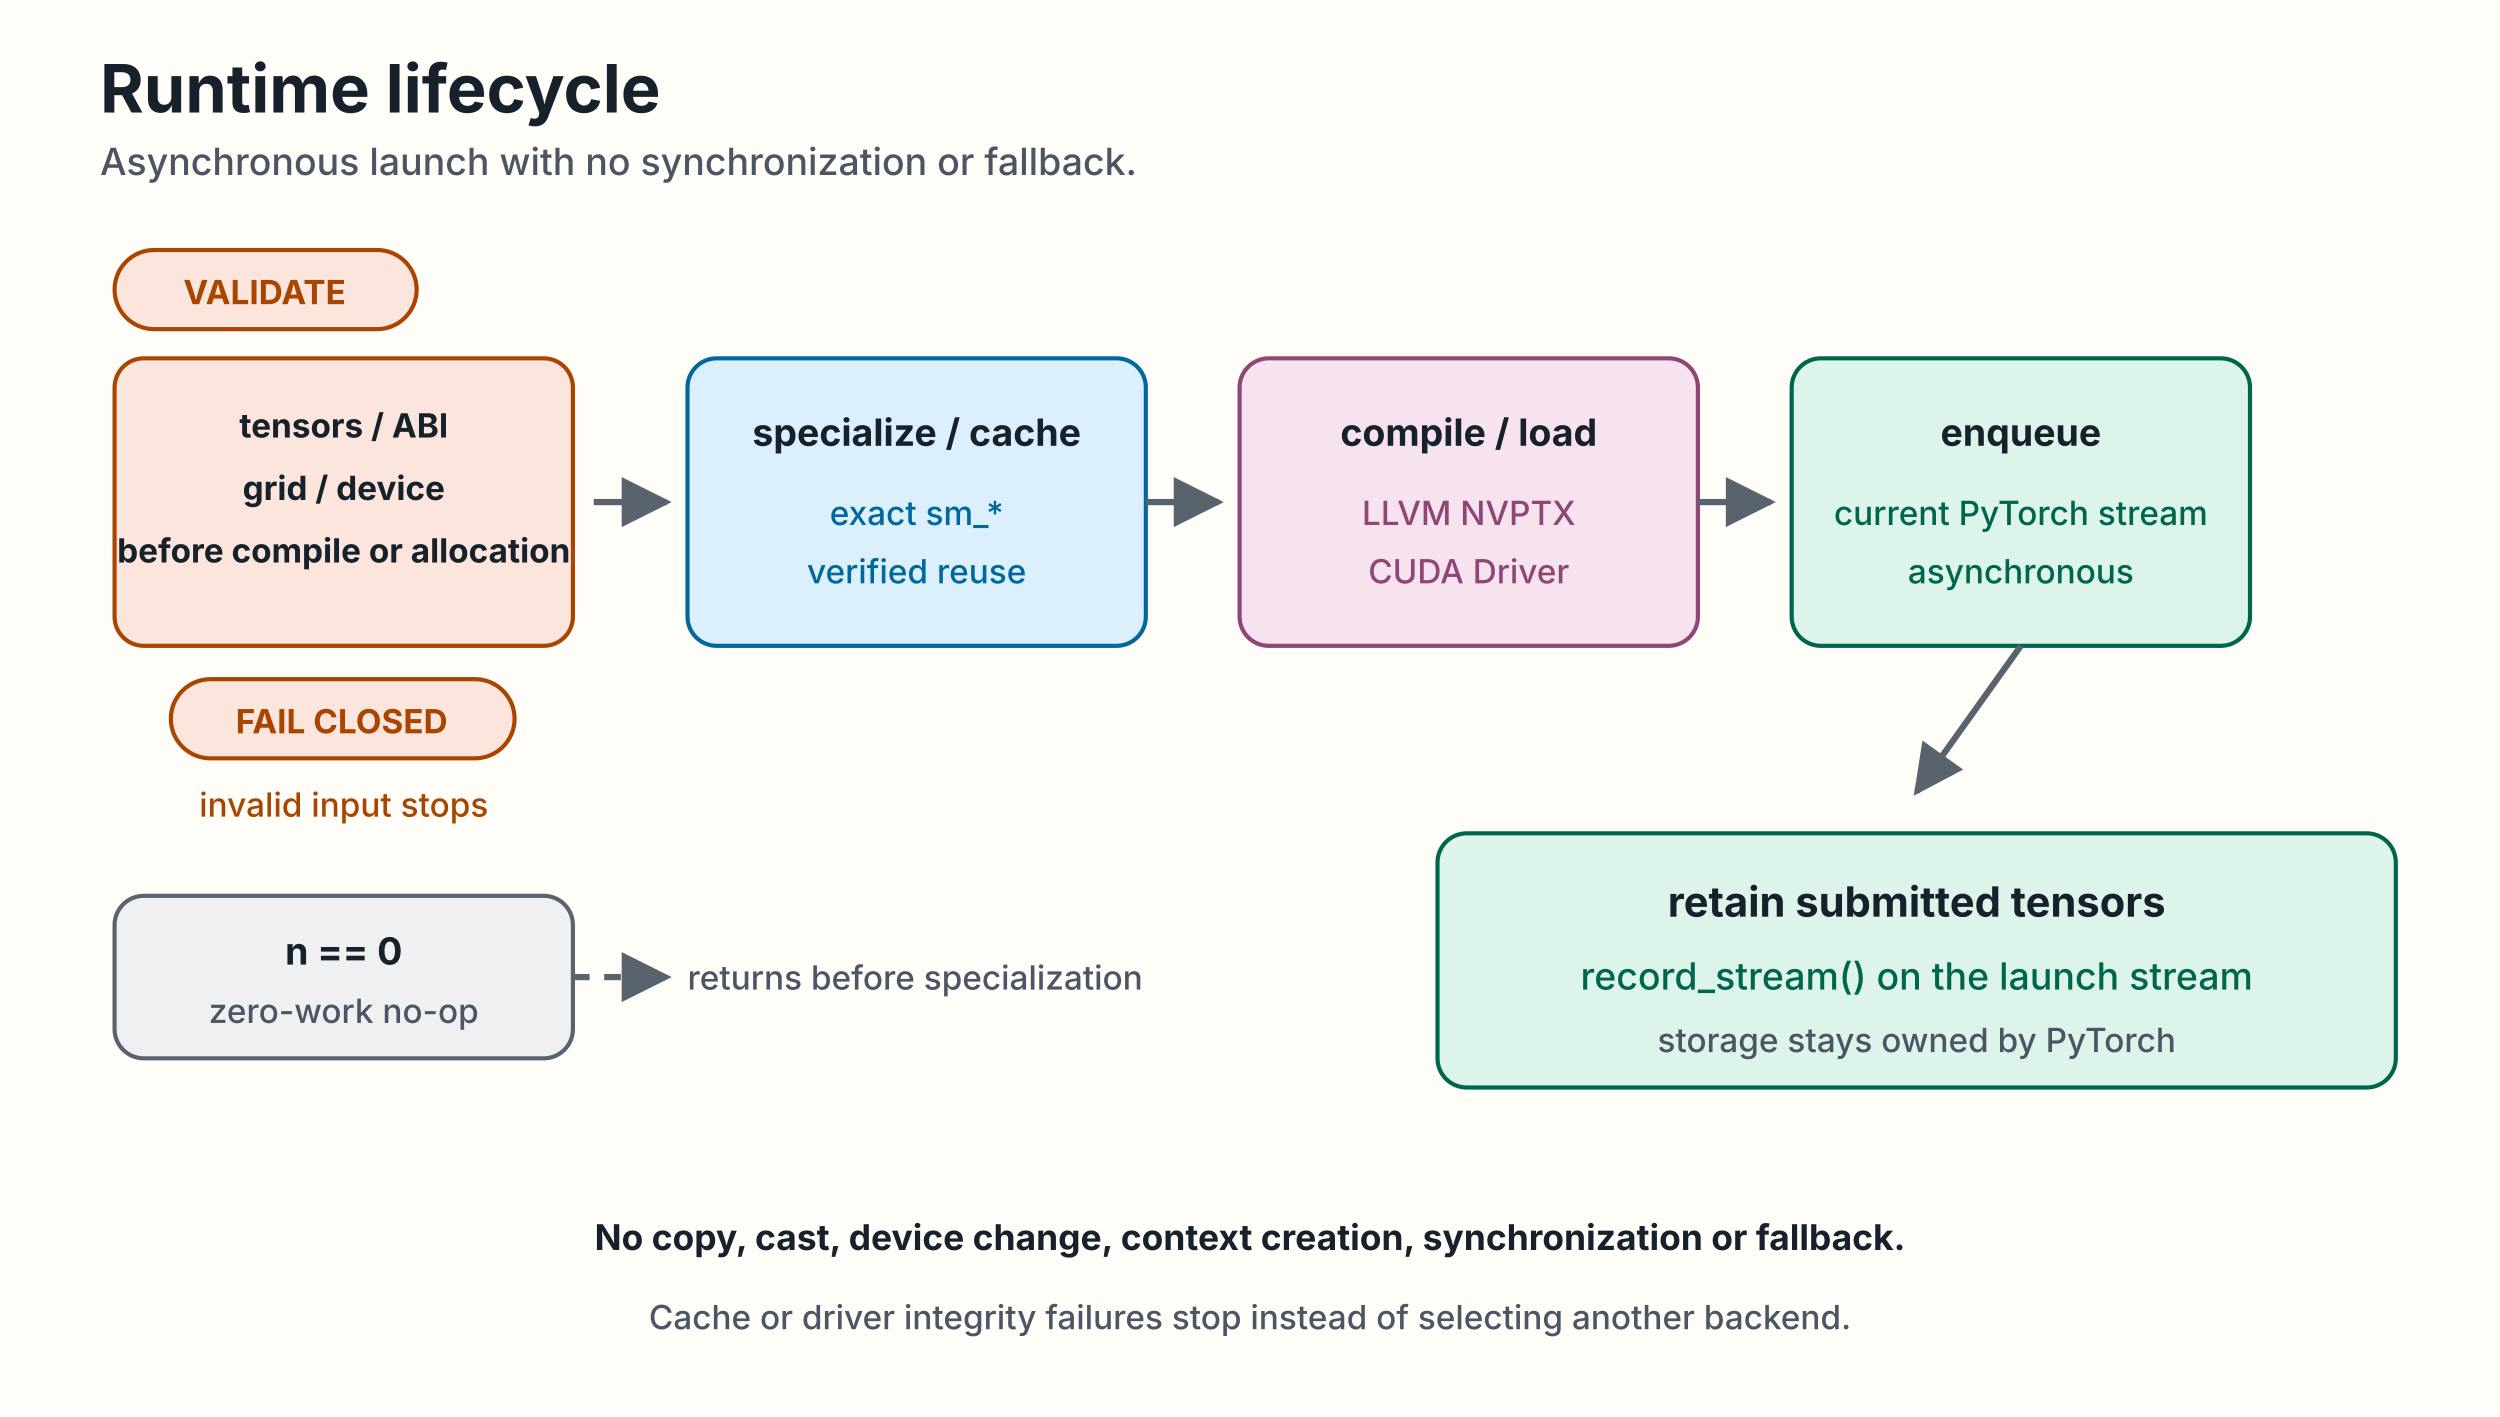
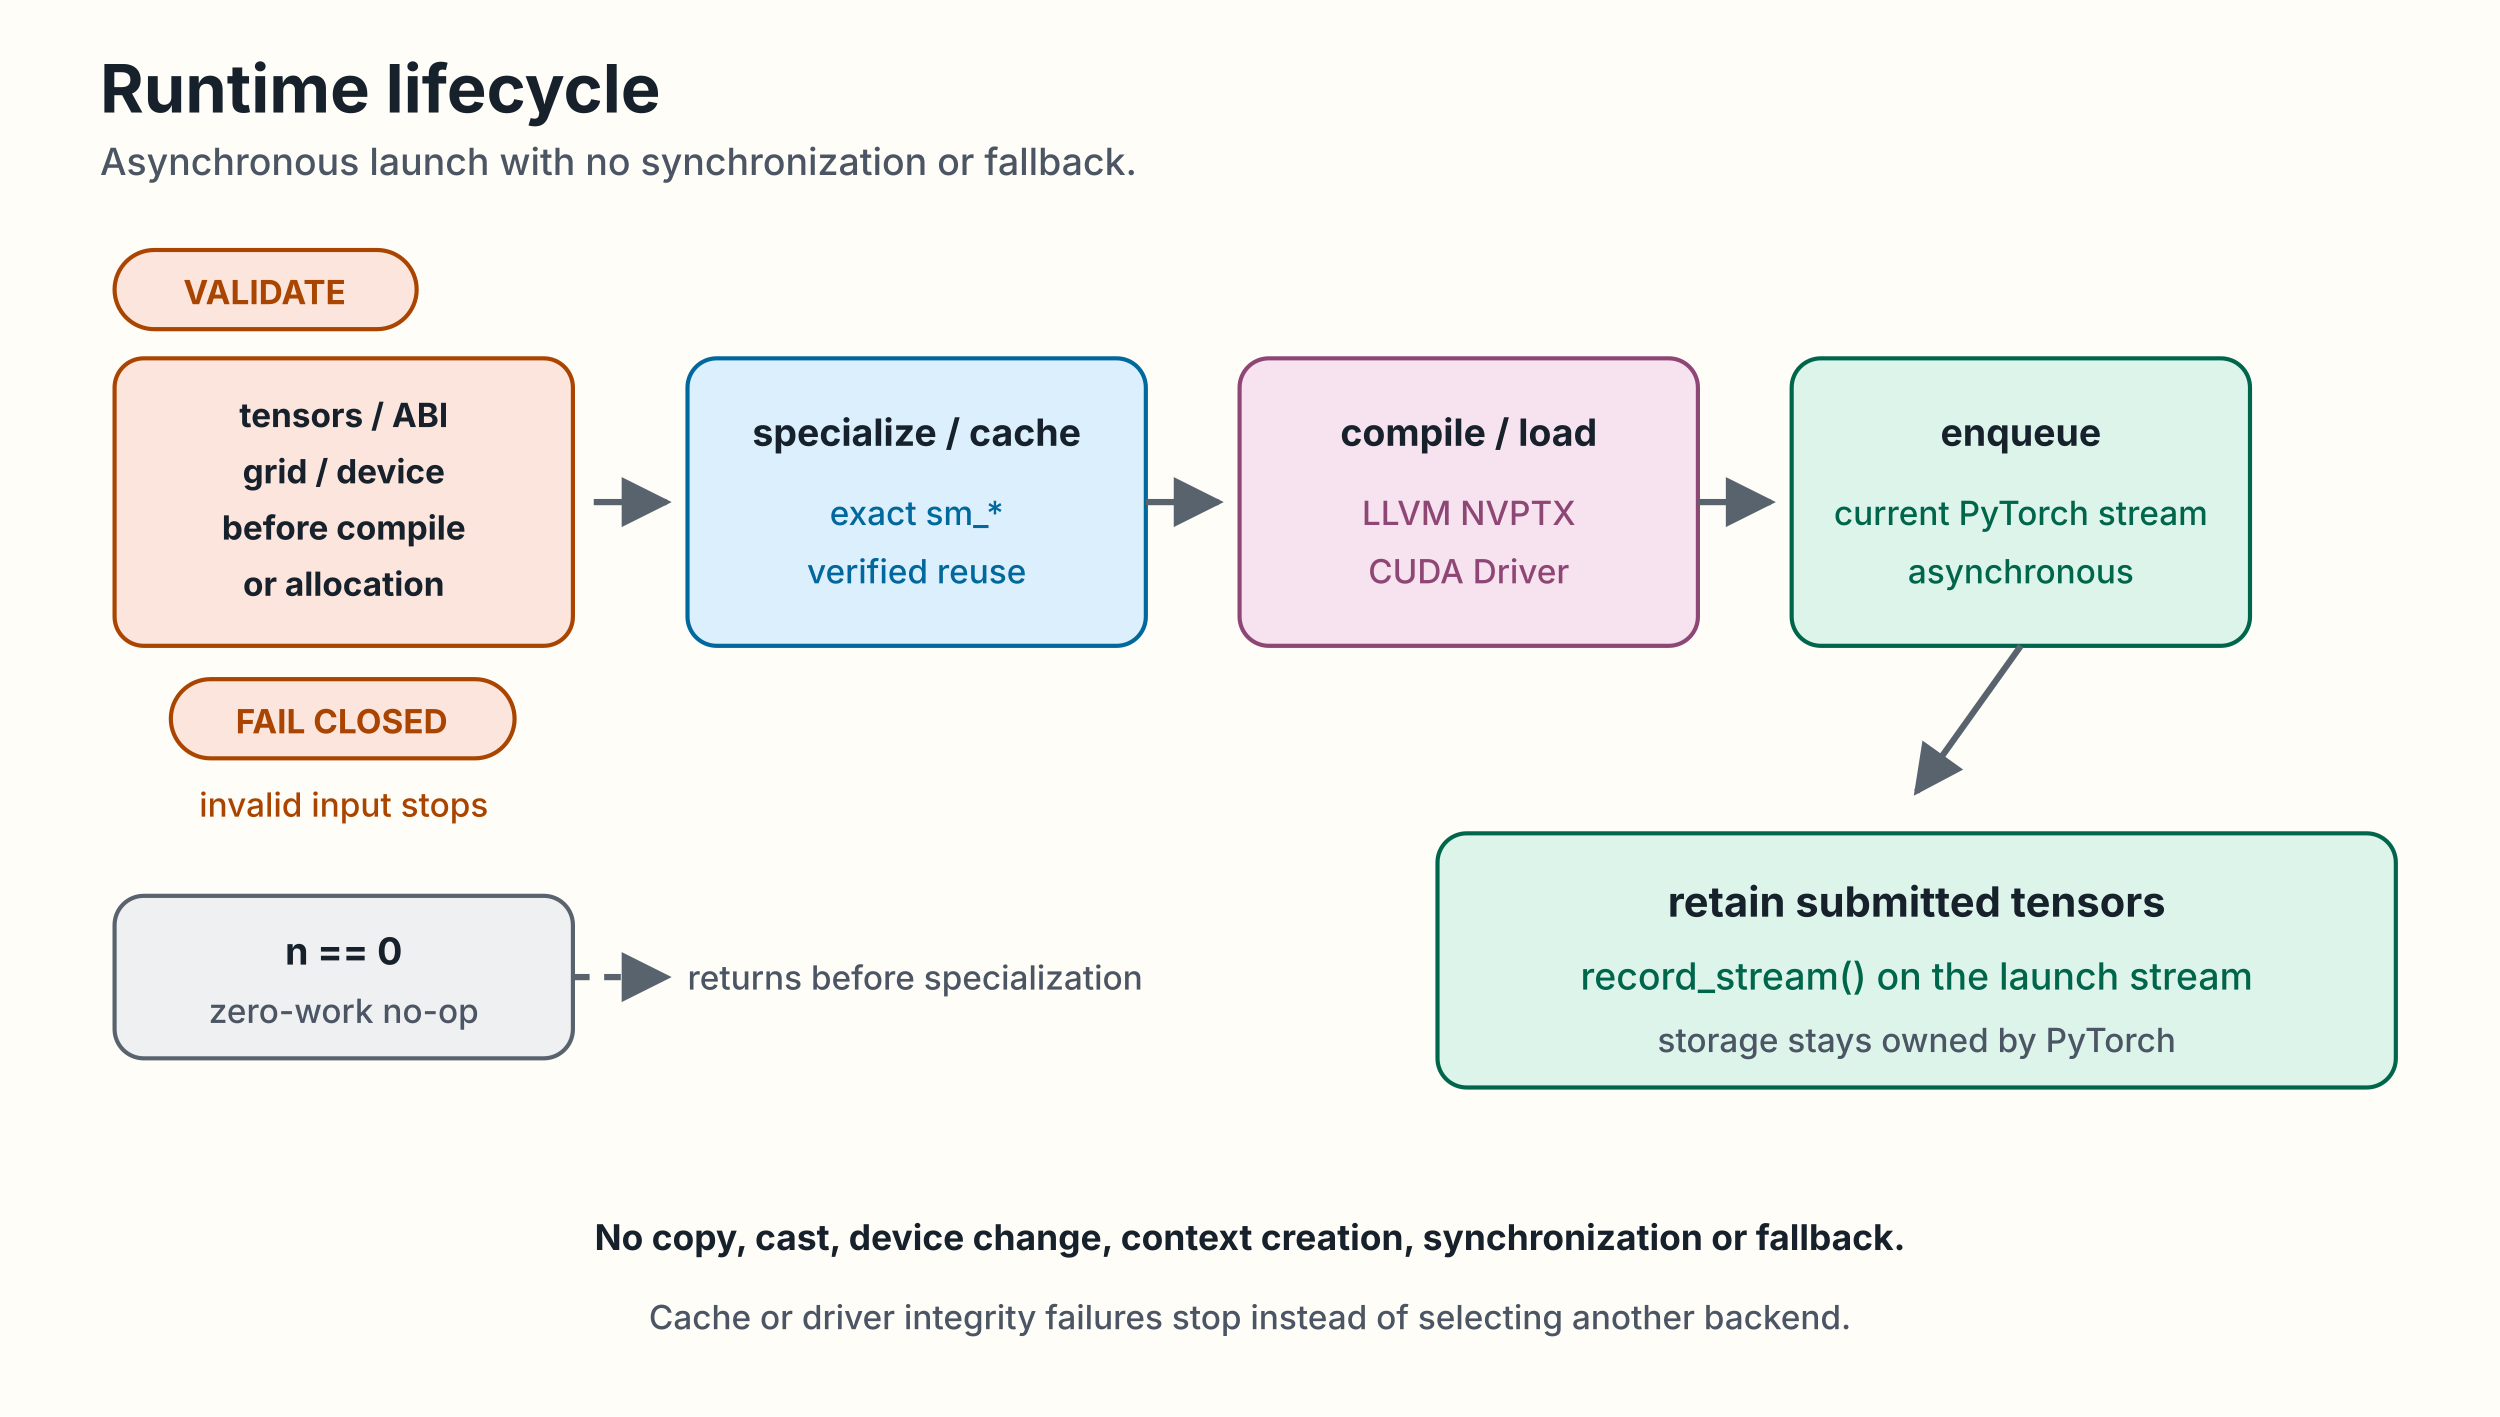
<svg xmlns="http://www.w3.org/2000/svg" viewBox="0 0 1200 680" role="img" aria-labelledby="runtime-lifecycle-title runtime-lifecycle-description" font-family="system-ui, -apple-system, BlinkMacSystemFont, 'Segoe UI', sans-serif">
  <defs>
    <marker id="runtime-lifecycle-arrow" viewBox="0 0 10 10" refX="9" refY="5" markerWidth="8" markerHeight="8" orient="auto">
      <path d="M 0 0 L 10 5 L 0 10 z" fill="#59636E" />
    </marker>
  </defs>
  <rect data-role="canvas" x="0" y="0" width="1200" height="680" fill="#FFFDF8" />
  <text x="48" y="54" font-size="32" font-weight="750" fill="#17212B" text-anchor="start">Runtime lifecycle</text>
  <text x="48" y="84" font-size="18" font-weight="500" fill="#4B5563" text-anchor="start">Asynchronous launch with no synchronization or fallback.</text>
  <rect x="55" y="120" width="145" height="38" rx="19" fill="#FCE5DC" stroke="#A94500" stroke-width="2" />
  <text x="127" y="146" font-size="16" font-weight="750" fill="#A94500" text-anchor="middle">VALIDATE</text>
  <rect x="55" y="172" width="220" height="138" rx="14" fill="#FCE5DC" stroke="#A94500" stroke-width="2" />
-   <text x="165" y="210" font-size="16" font-weight="650" fill="#17212B" text-anchor="middle">tensors / ABI</text>
-   <text x="165" y="240" font-size="16" font-weight="650" fill="#17212B" text-anchor="middle">grid / device</text>
-   <text x="165" y="270" font-size="16" font-weight="650" fill="#17212B" text-anchor="middle">before compile or allocation</text>
+   <text x="165" y="205" font-size="16" font-weight="650" fill="#17212B" text-anchor="middle">tensors / ABI</text>
+   <text x="165" y="232" font-size="16" font-weight="650" fill="#17212B" text-anchor="middle">grid / device</text>
+   <text x="165" y="259" font-size="16" font-weight="650" fill="#17212B" text-anchor="middle">before compile</text>
+   <text x="165" y="286" font-size="16" font-weight="650" fill="#17212B" text-anchor="middle">or allocation</text>
  <rect x="82" y="326" width="165" height="38" rx="19" fill="#FCE5DC" stroke="#A94500" stroke-width="2" />
  <text x="164" y="352" font-size="16" font-weight="750" fill="#A94500" text-anchor="middle">FAIL CLOSED</text>
  <text x="165" y="392" font-size="16" font-weight="500" fill="#A94500" text-anchor="middle">invalid input stops</text>
  <rect x="330" y="172" width="220" height="138" rx="14" fill="#DCEFFD" stroke="#00689D" stroke-width="2" />
  <text x="440" y="214" font-size="18" font-weight="750" fill="#17212B" text-anchor="middle">specialize / cache</text>
  <text x="440" y="252" font-size="16" font-weight="500" fill="#00689D" text-anchor="middle">exact sm_*</text>
  <text x="440" y="280" font-size="16" font-weight="500" fill="#00689D" text-anchor="middle">verified reuse</text>
  <line x1="285" y1="241" x2="320" y2="241" stroke="#59636E" stroke-width="3" marker-end="url(#runtime-lifecycle-arrow)" />
  <rect x="595" y="172" width="220" height="138" rx="14" fill="#F7E2EF" stroke="#8E4775" stroke-width="2" />
  <text x="705" y="214" font-size="18" font-weight="750" fill="#17212B" text-anchor="middle">compile / load</text>
  <text x="705" y="252" font-size="16" font-weight="500" fill="#8E4775" text-anchor="middle">LLVM NVPTX</text>
  <text x="705" y="280" font-size="16" font-weight="500" fill="#8E4775" text-anchor="middle">CUDA Driver</text>
  <line x1="550" y1="241" x2="585" y2="241" stroke="#59636E" stroke-width="3" marker-end="url(#runtime-lifecycle-arrow)" />
  <rect x="860" y="172" width="220" height="138" rx="14" fill="#DDF4EB" stroke="#00664B" stroke-width="2" />
  <text x="970" y="214" font-size="18" font-weight="750" fill="#17212B" text-anchor="middle">enqueue</text>
  <text x="970" y="252" font-size="16" font-weight="500" fill="#00664B" text-anchor="middle">current PyTorch stream</text>
  <text x="970" y="280" font-size="16" font-weight="500" fill="#00664B" text-anchor="middle">asynchronous</text>
  <line x1="815" y1="241" x2="850" y2="241" stroke="#59636E" stroke-width="3" marker-end="url(#runtime-lifecycle-arrow)" />
  <rect x="55" y="430" width="220" height="78" rx="14" fill="#EEF0F2" stroke="#59636E" stroke-width="2" />
  <text x="165" y="463" font-size="18" font-weight="750" fill="#17212B" text-anchor="middle">n == 0</text>
  <text x="165" y="491" font-size="16" font-weight="500" fill="#4B5563" text-anchor="middle">zero-work no-op</text>
  <line x1="275" y1="469" x2="320" y2="469" stroke="#59636E" stroke-width="3" stroke-dasharray="8 7" marker-end="url(#runtime-lifecycle-arrow)" />
  <text x="330" y="475" font-size="16" font-weight="500" fill="#4B5563" text-anchor="start">returns before specialization</text>
  <line x1="970" y1="310" x2="920" y2="380" stroke="#59636E" stroke-width="3" marker-end="url(#runtime-lifecycle-arrow)" />
  <rect x="690" y="400" width="460" height="122" rx="14" fill="#DDF4EB" stroke="#00664B" stroke-width="2" />
  <text x="920" y="440" font-size="20" font-weight="750" fill="#17212B" text-anchor="middle">retain submitted tensors</text>
  <text x="920" y="475" font-size="18" font-weight="500" fill="#00664B" text-anchor="middle">record_stream() on the launch stream</text>
  <text x="920" y="505" font-size="16" font-weight="500" fill="#4B5563" text-anchor="middle">storage stays owned by PyTorch</text>
  <text x="600" y="600" font-size="17" font-weight="650" fill="#17212B" text-anchor="middle">No copy, cast, device change, context creation, synchronization or fallback.</text>
  <text x="600" y="638" font-size="16" font-weight="500" fill="#4B5563" text-anchor="middle">Cache or driver integrity failures stop instead of selecting another backend.</text>
</svg>
